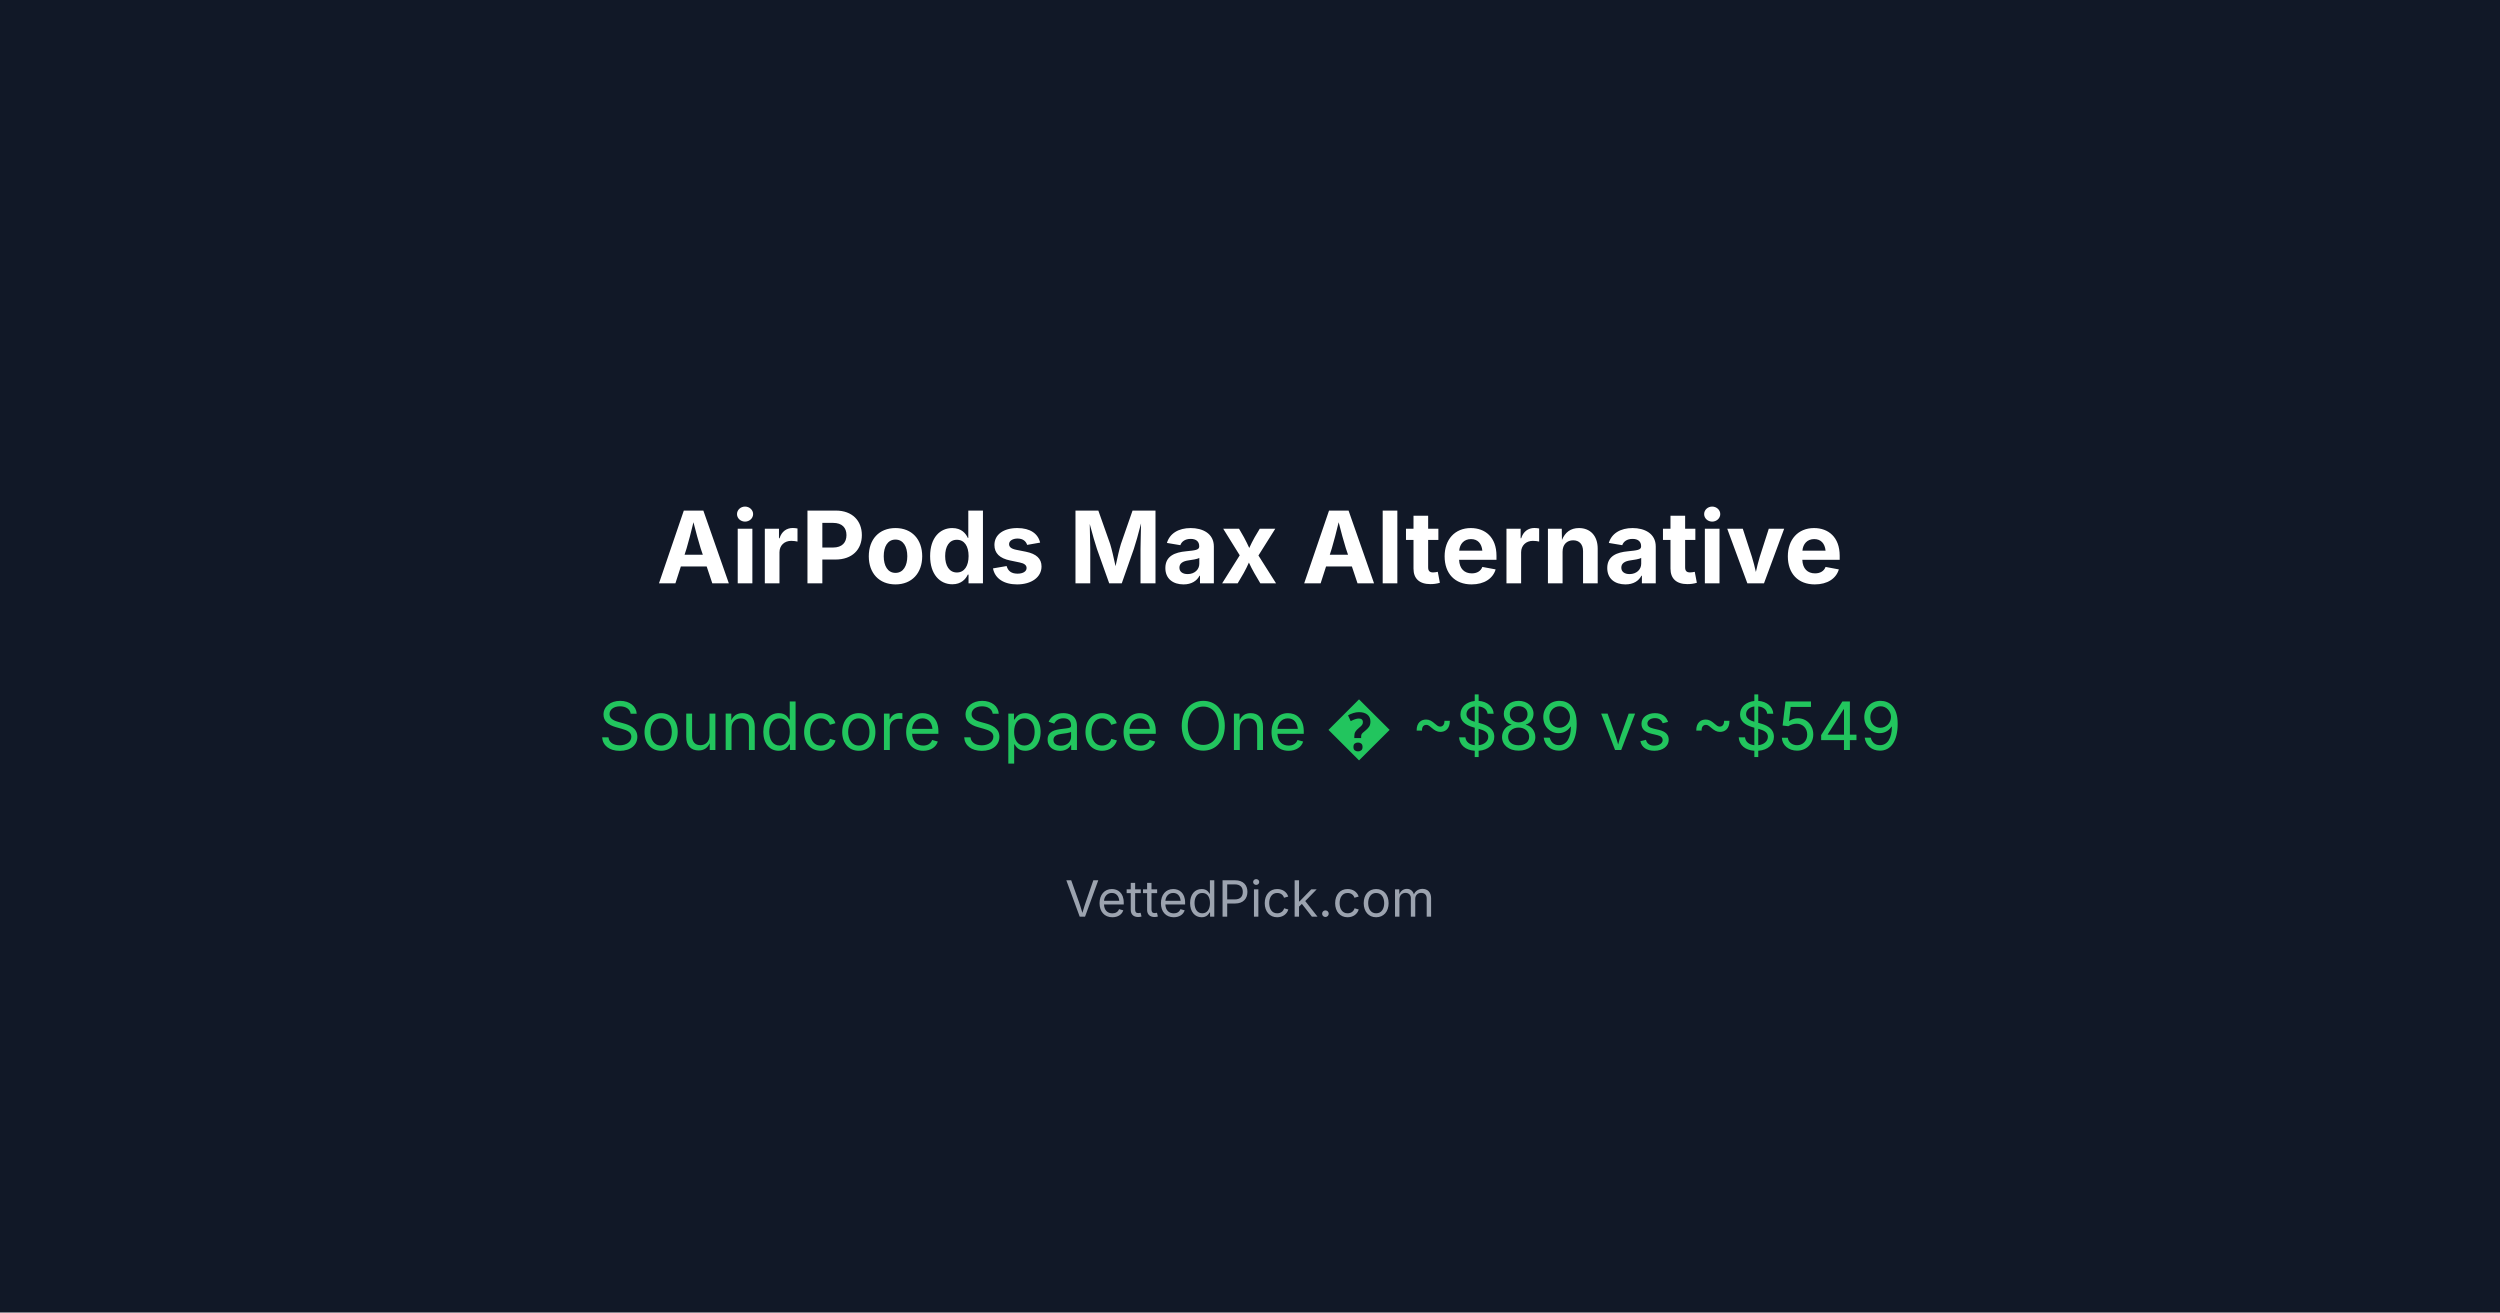
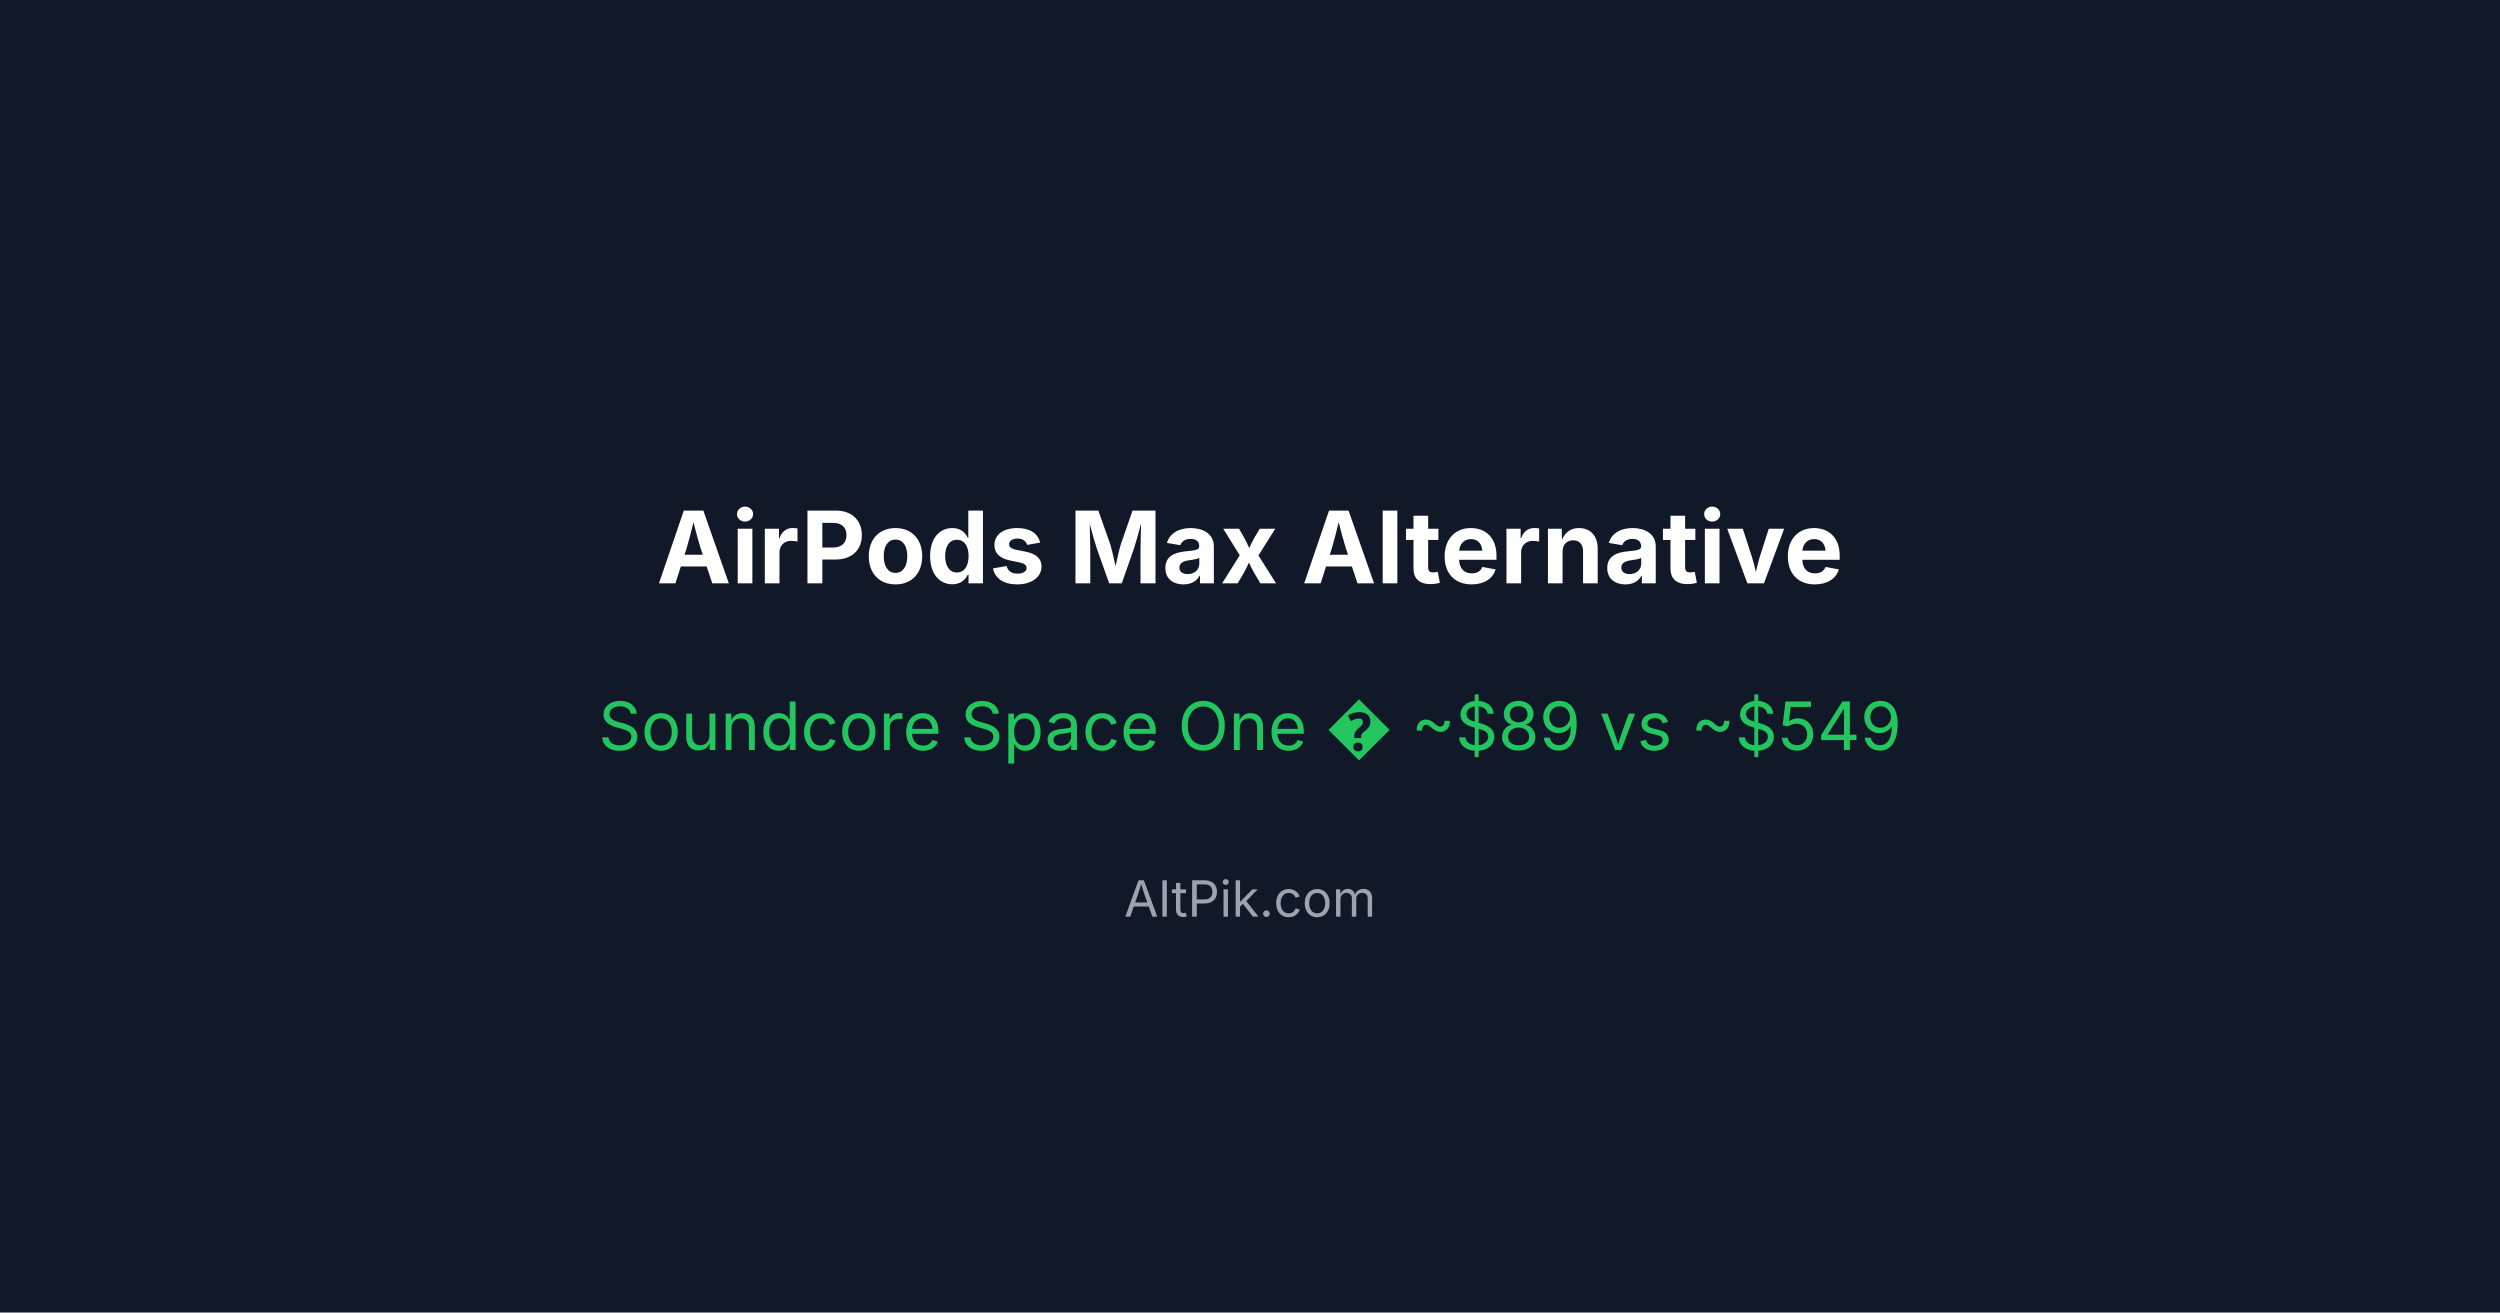
<svg xmlns="http://www.w3.org/2000/svg" width="1200" height="630" viewBox="0 0 1200 630">
  <rect width="1200" height="630" fill="#111827" />
  <text x="600" y="280" text-anchor="middle" fill="#ffffff" font-family="Inter, sans-serif" font-size="48" font-weight="700">AirPods Max Alternative</text>
  <text x="600" y="360" text-anchor="middle" fill="#22c55e" font-family="Inter, sans-serif" font-size="32">Soundcore Space One � ~$89 vs ~$549</text>
-   <text x="600" y="440" text-anchor="middle" fill="#9ca3af" font-family="Inter, sans-serif" font-size="24">VettedPick.com</text>
+   <text x="600" y="440" text-anchor="middle" fill="#9ca3af" font-family="Inter, sans-serif" font-size="24">AltPik.com</text>
</svg>
